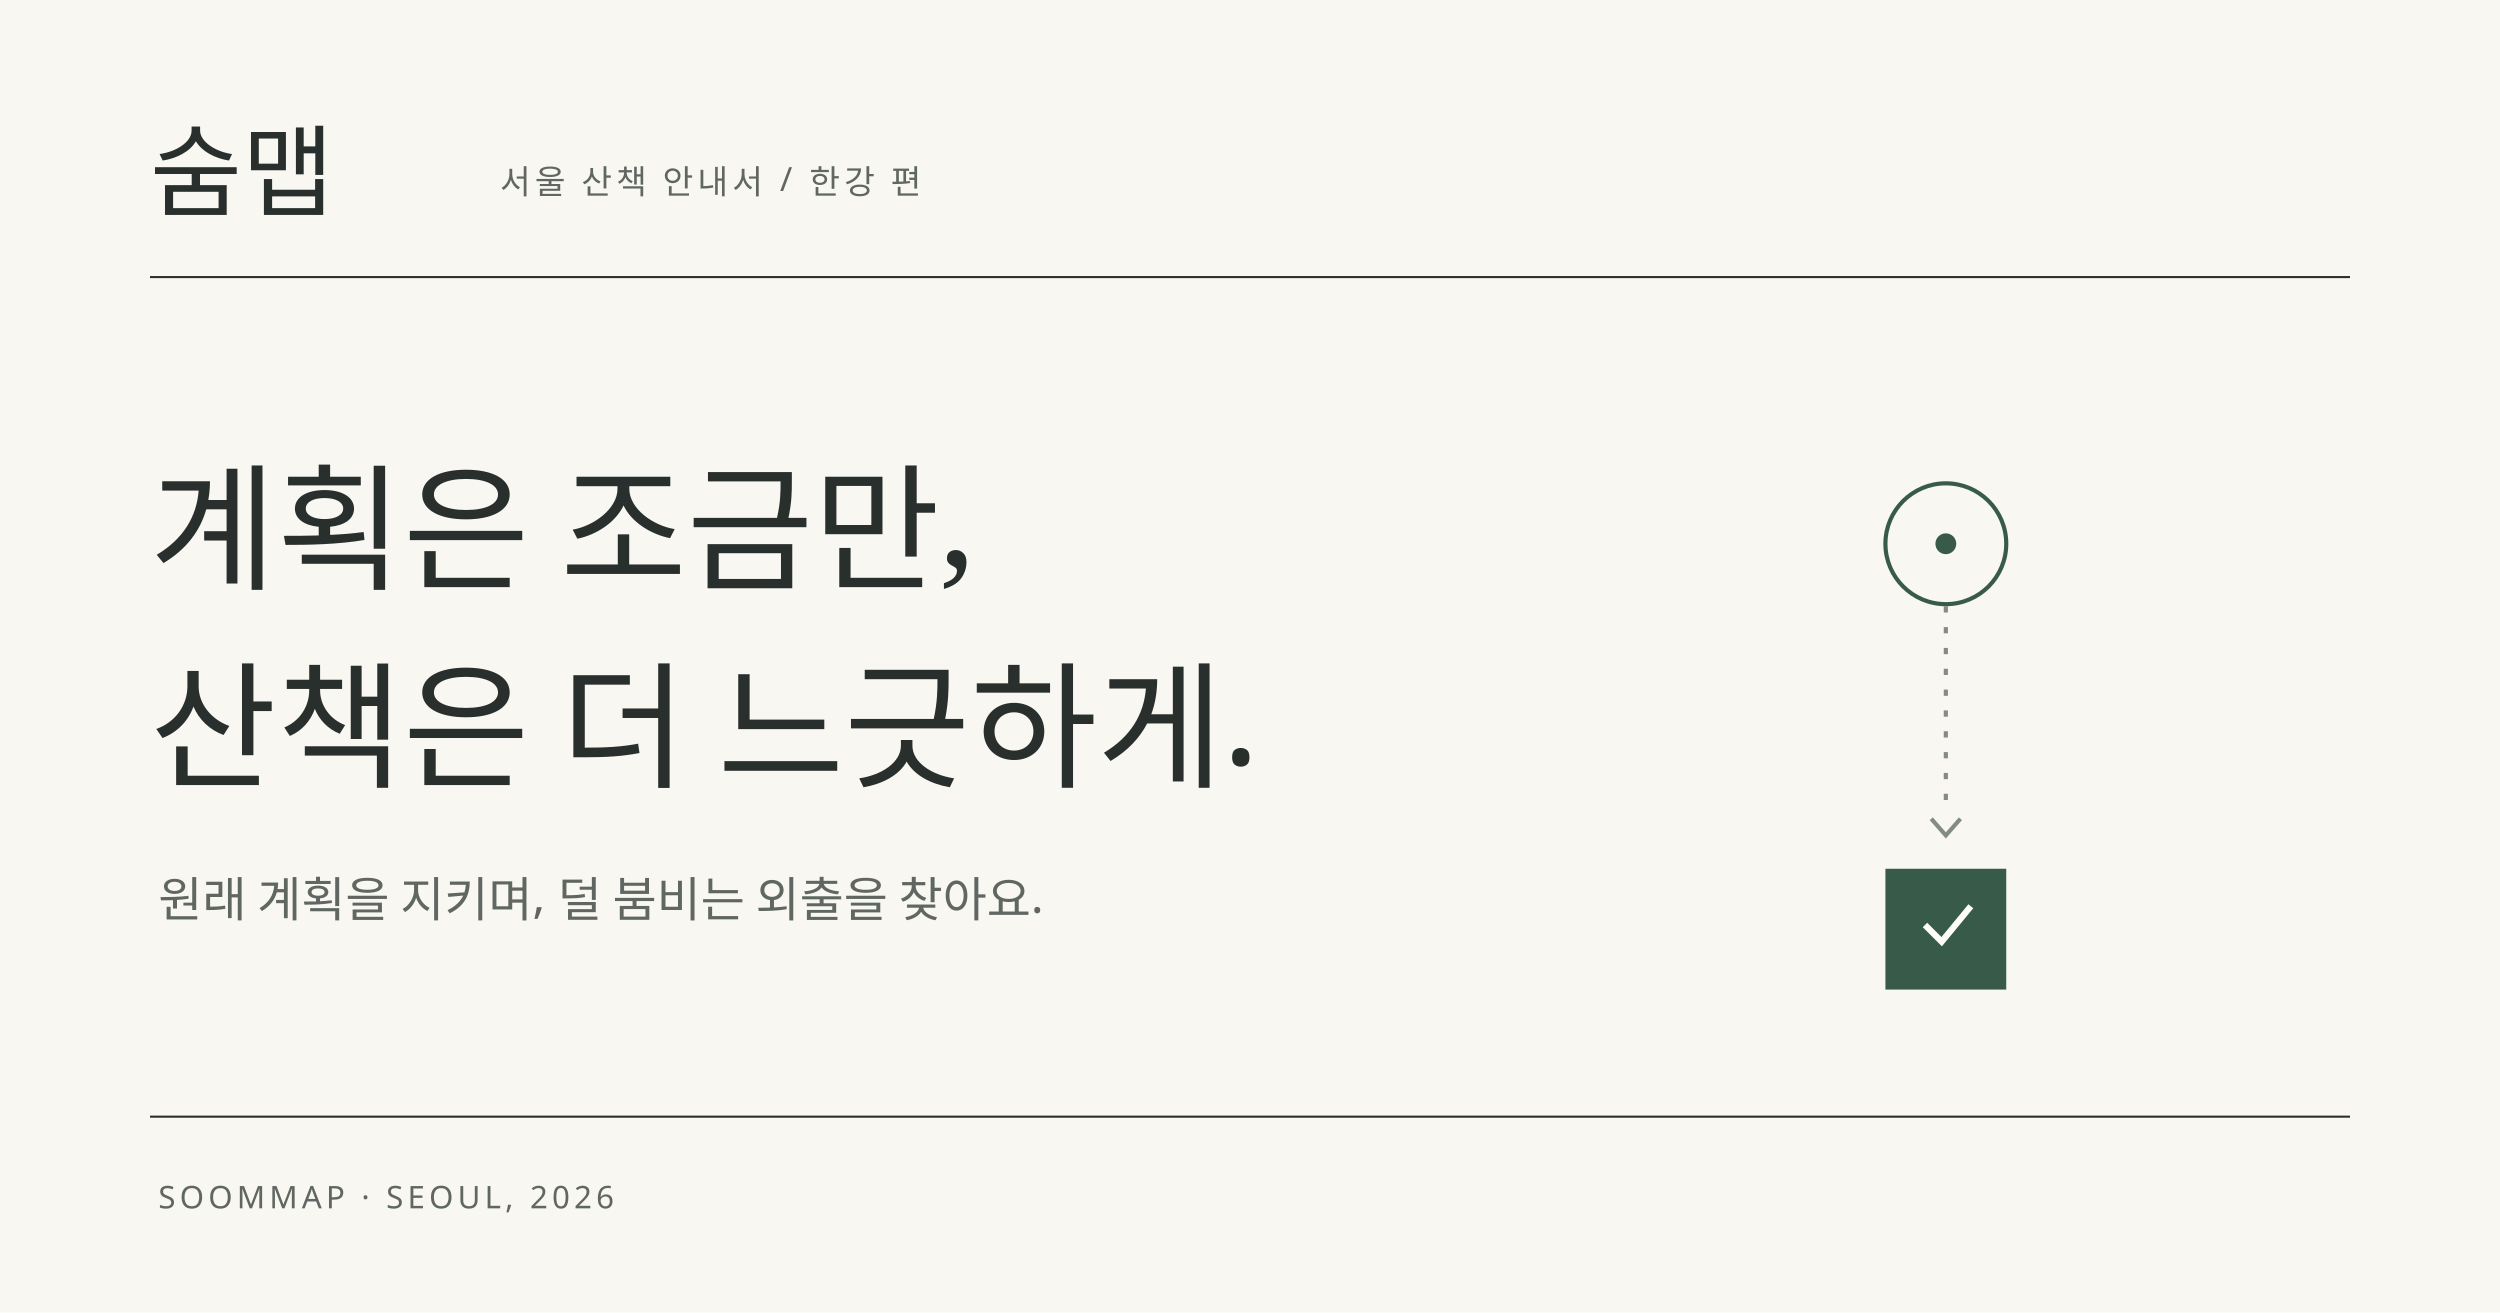
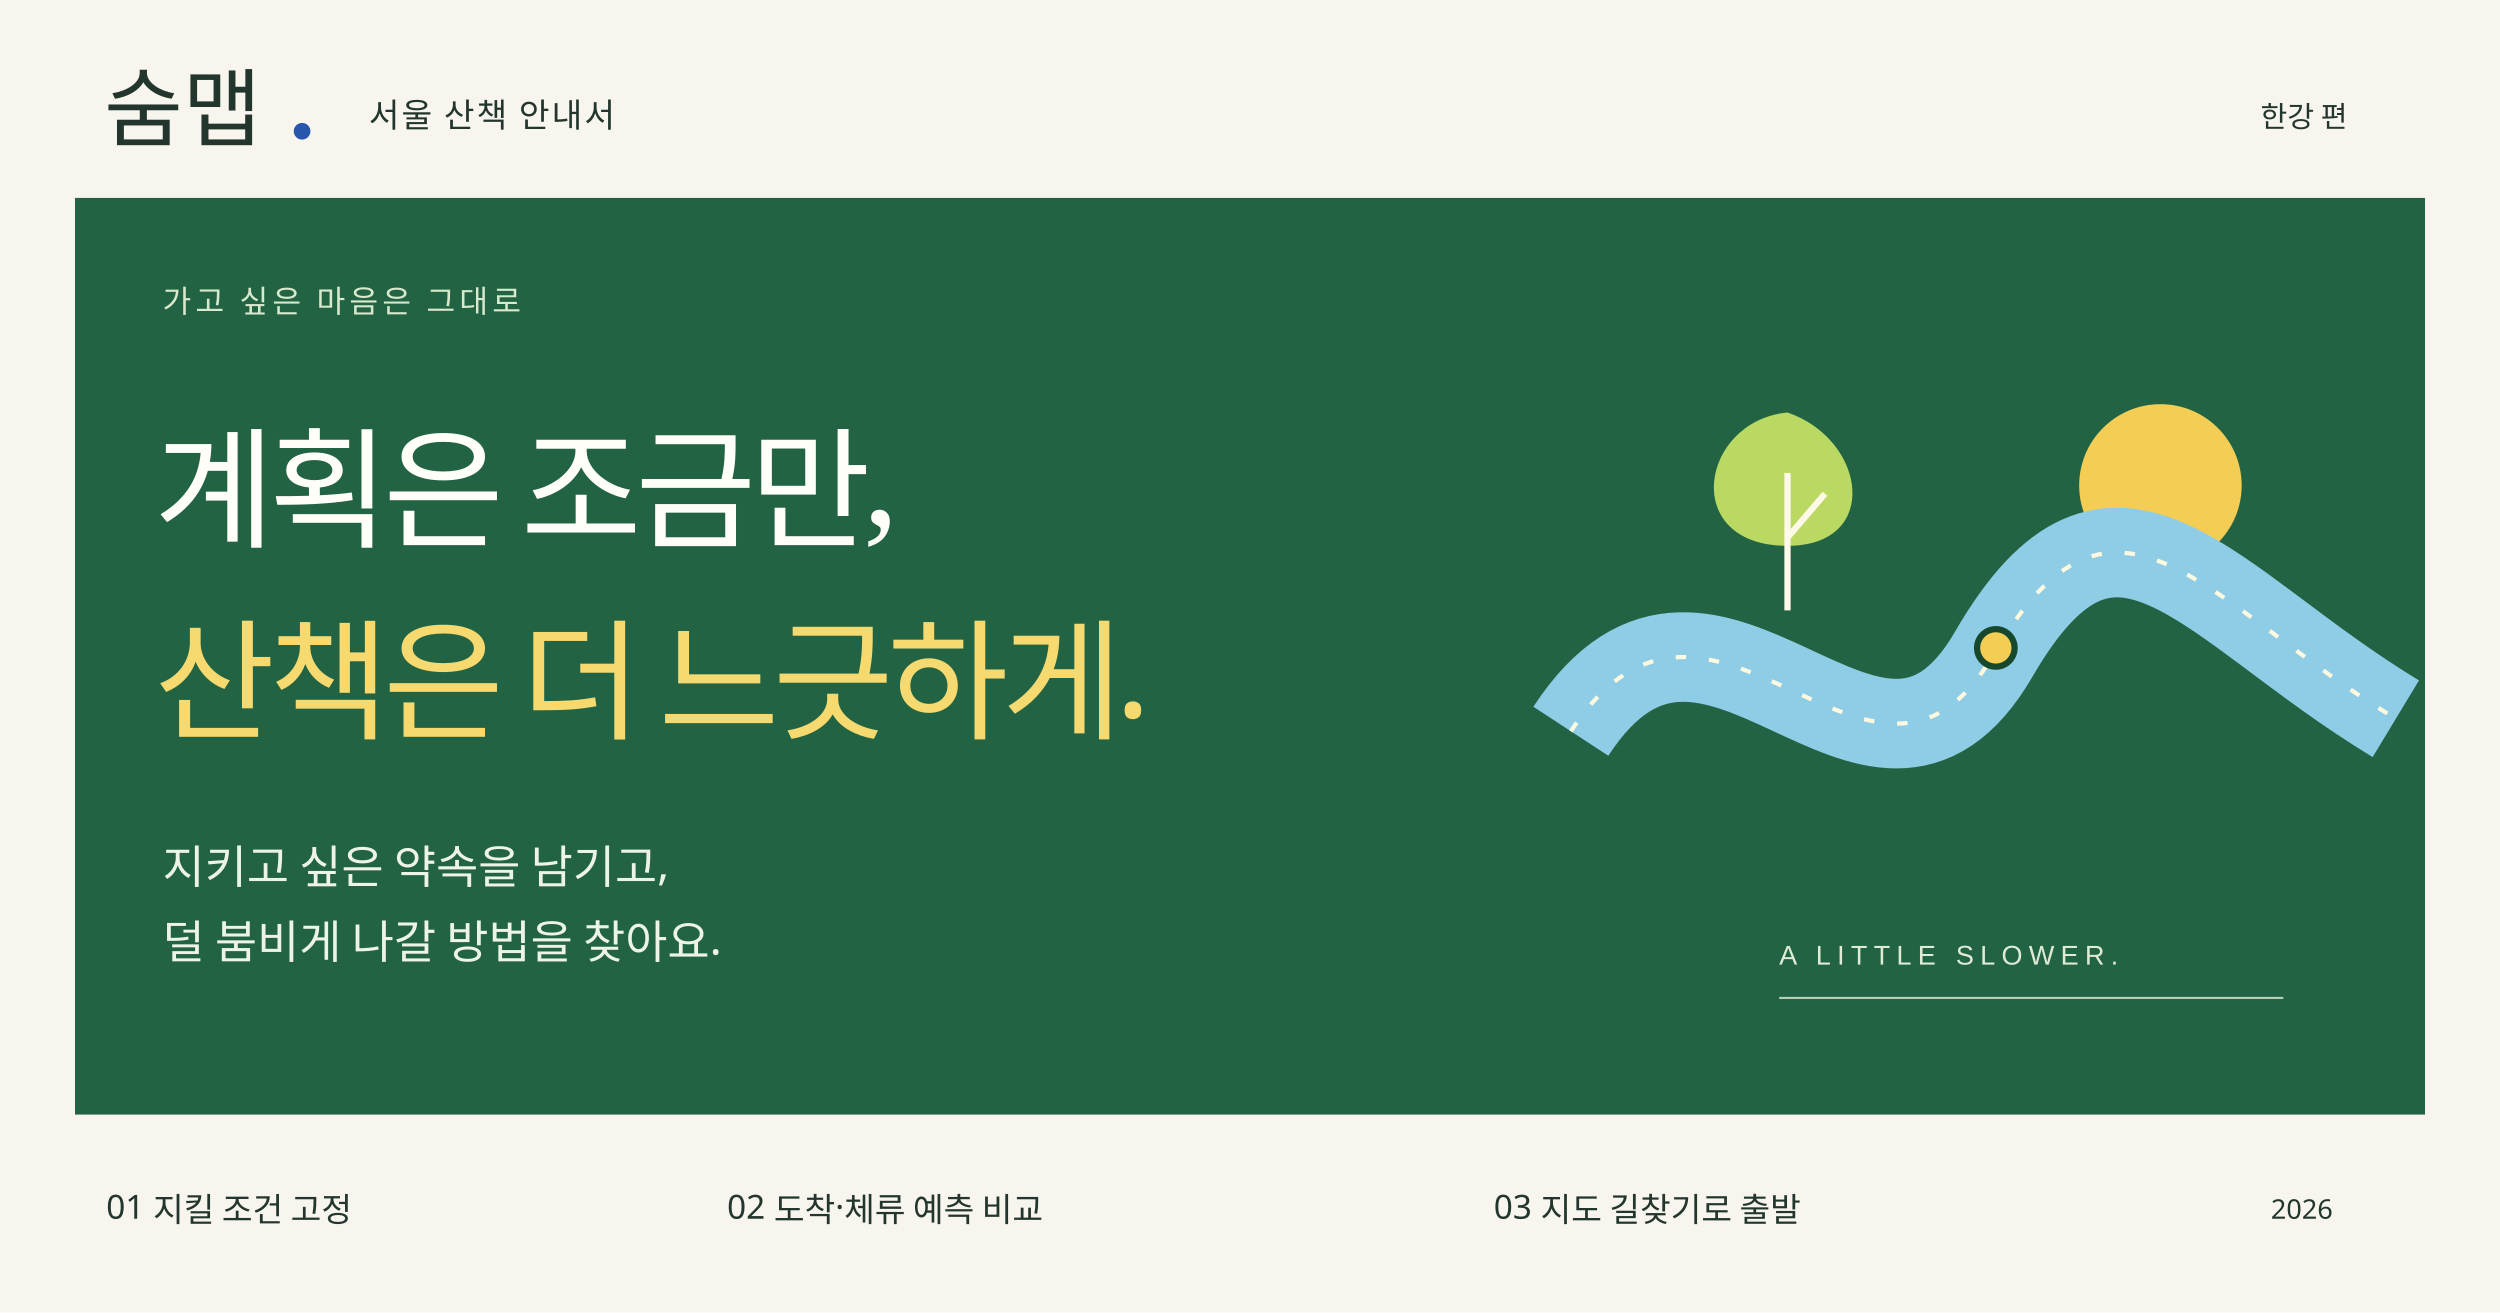
<svg xmlns="http://www.w3.org/2000/svg" width="1200" height="630" viewBox="0 0 1200 630">
-   <rect width="1200" height="630" fill="#f8f7f2" />
-   <g fill="#292f2c" font-family="AppleMyungjo, Batang, serif">
-     <text x="72" y="100" font-size="48">숨맵</text>
-     <text x="72" y="278" font-size="66">계획은 조금만,</text>
-     <text x="72" y="373" font-size="66">산책은 더 느긋하게.</text>
+   <rect width="1200" height="630" fill="#F7F5ED" />
+   <g font-family="Apple SD Gothic Neo, sans-serif" fill="#23362D">
+     <text x="50" y="67" font-family="AppleMyungjo, serif" font-size="41">숨맵</text>
+     <circle cx="145" cy="63" r="4" fill="#2856AD" />
+     <text x="177" y="61" font-size="16" letter-spacing="1">서울 산책 안내서</text>
+     <text x="1085" y="61" font-size="14">한강 편</text>
  </g>
-   <path d="M72 133h1056M72 536h1056" stroke="#292f2c" stroke-width="1" />
-   <g fill="#606762" font-family="Apple SD Gothic Neo, sans-serif">
-     <text x="240" y="93" font-size="16" letter-spacing="2">서울 산책 안내서 / 한강 편</text>
-     <text x="76" y="440" font-size="23">원래 계획을 지키며, 덜 붐비는 외출을 찾아요.</text>
-     <text x="76" y="580" font-size="15" letter-spacing="2">SOOMMAP · SEOUL, 2026</text>
+   <rect x="36" y="95" width="1128" height="440" fill="#216343" />
+   <g font-family="Apple SD Gothic Neo, sans-serif">
+     <text x="78" y="150" font-size="15" fill="#D9E9CD" letter-spacing="2">가고 싶은 마음은 그대로</text>
  </g>
-   <g transform="translate(880 227)">
-     <circle cx="54" cy="34" r="29" fill="none" stroke="#385b49" stroke-width="2" />
-     <circle cx="54" cy="34" r="5" fill="#385b49" />
-     <path d="M54 64v99" stroke="#828d80" stroke-width="2" stroke-dasharray="3 7" />
-     <path d="M47 166l7 8 7-8" fill="none" stroke="#828d80" stroke-width="2" />
-     <rect x="25" y="190" width="58" height="58" fill="#385b49" />
-     <path d="M44 217l8 8 14-17" fill="none" stroke="#fffefa" stroke-width="3" />
+   <g font-family="AppleMyungjo, Batang, serif" font-size="63" letter-spacing="-3">
+     <text x="74" y="258" fill="#FFFEF8">계획은 조금만,</text>
+     <text x="74" y="350" fill="#F6D96F">산책은 더 느긋하게.</text>
+   </g>
+   <g fill="#EDF3E7" font-family="Apple SD Gothic Neo, sans-serif" font-size="22">
+     <text x="78" y="424">지키고 싶은 약속을 남기고,</text>
+     <text x="78" y="460">덜 붐비게 나갈 방법을 찾아요.</text>
+   </g>
+   <g transform="translate(766 185)">
+     <circle cx="271" cy="48" r="39" fill="#F4CE54" />
+     <path d="M-12 166C56 62 133 229 191 129S293 105 384 160" fill="none" stroke="#8FCCE5" stroke-width="43" />
+     <path d="M-12 166C56 62 133 229 191 129S293 105 384 160" fill="none" stroke="#FFF9DF" stroke-width="2" stroke-dasharray="5 11" />
+     <path d="M92 77C40 77 50 17 92 13C130 26 137 77 92 77Z" fill="#B9D963" />
+     <path d="M92 42V108M92 73L110 52" stroke="#FFFAE7" stroke-width="3" />
+     <circle cx="192" cy="126" r="9" fill="#F4CE54" stroke="#16482E" stroke-width="3" />
+     <text x="88" y="278" fill="#E0EBD5" font-family="Arial, sans-serif" font-size="13" letter-spacing="3">A LITTLE SLOWER.</text>
+     <path d="M88 294H330" stroke="#B7D2B6" />
+   </g>
+   <g font-family="Apple SD Gothic Neo, sans-serif" font-size="16" fill="#23362D">
+     <text x="51" y="585">01   지킬 조건 고정</text>
+     <text x="349" y="585">02   도착·체류 예측 비교</text>
+     <text x="717" y="585">03   지도 길찾기로 출발</text>
+     <text x="1090" y="585" font-size="13">2026</text>
  </g>
</svg>
